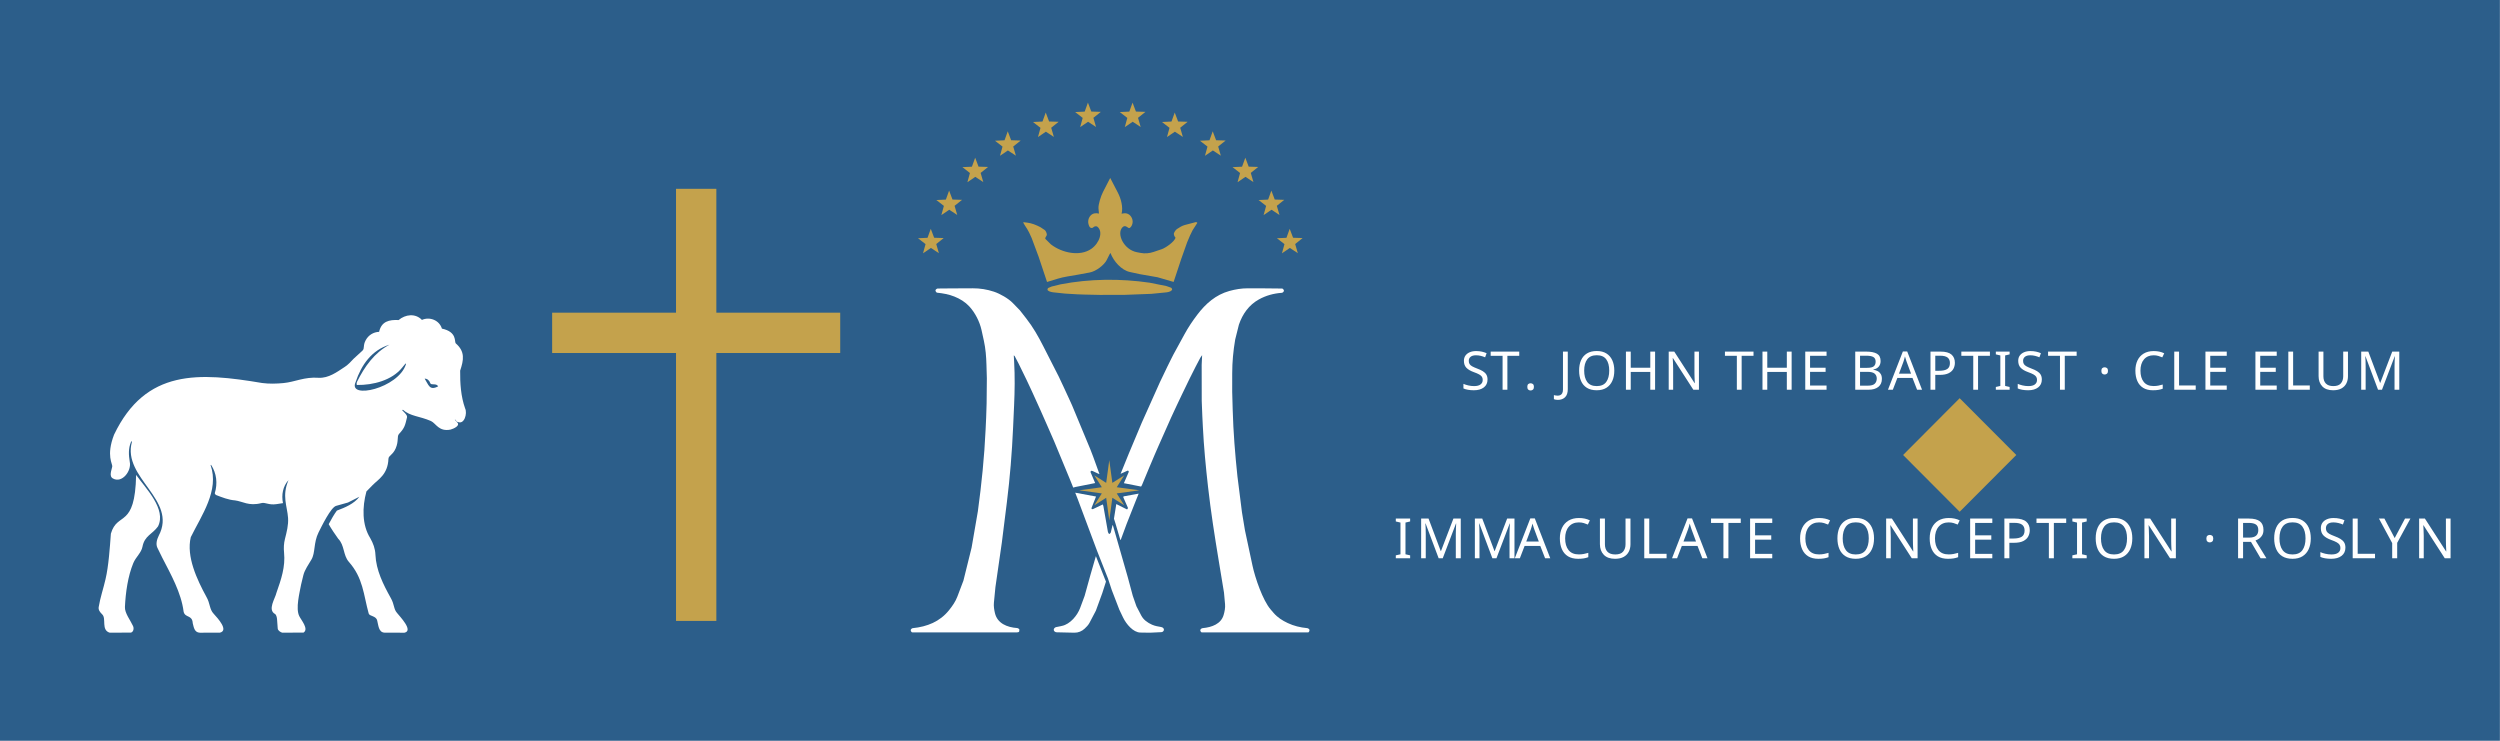
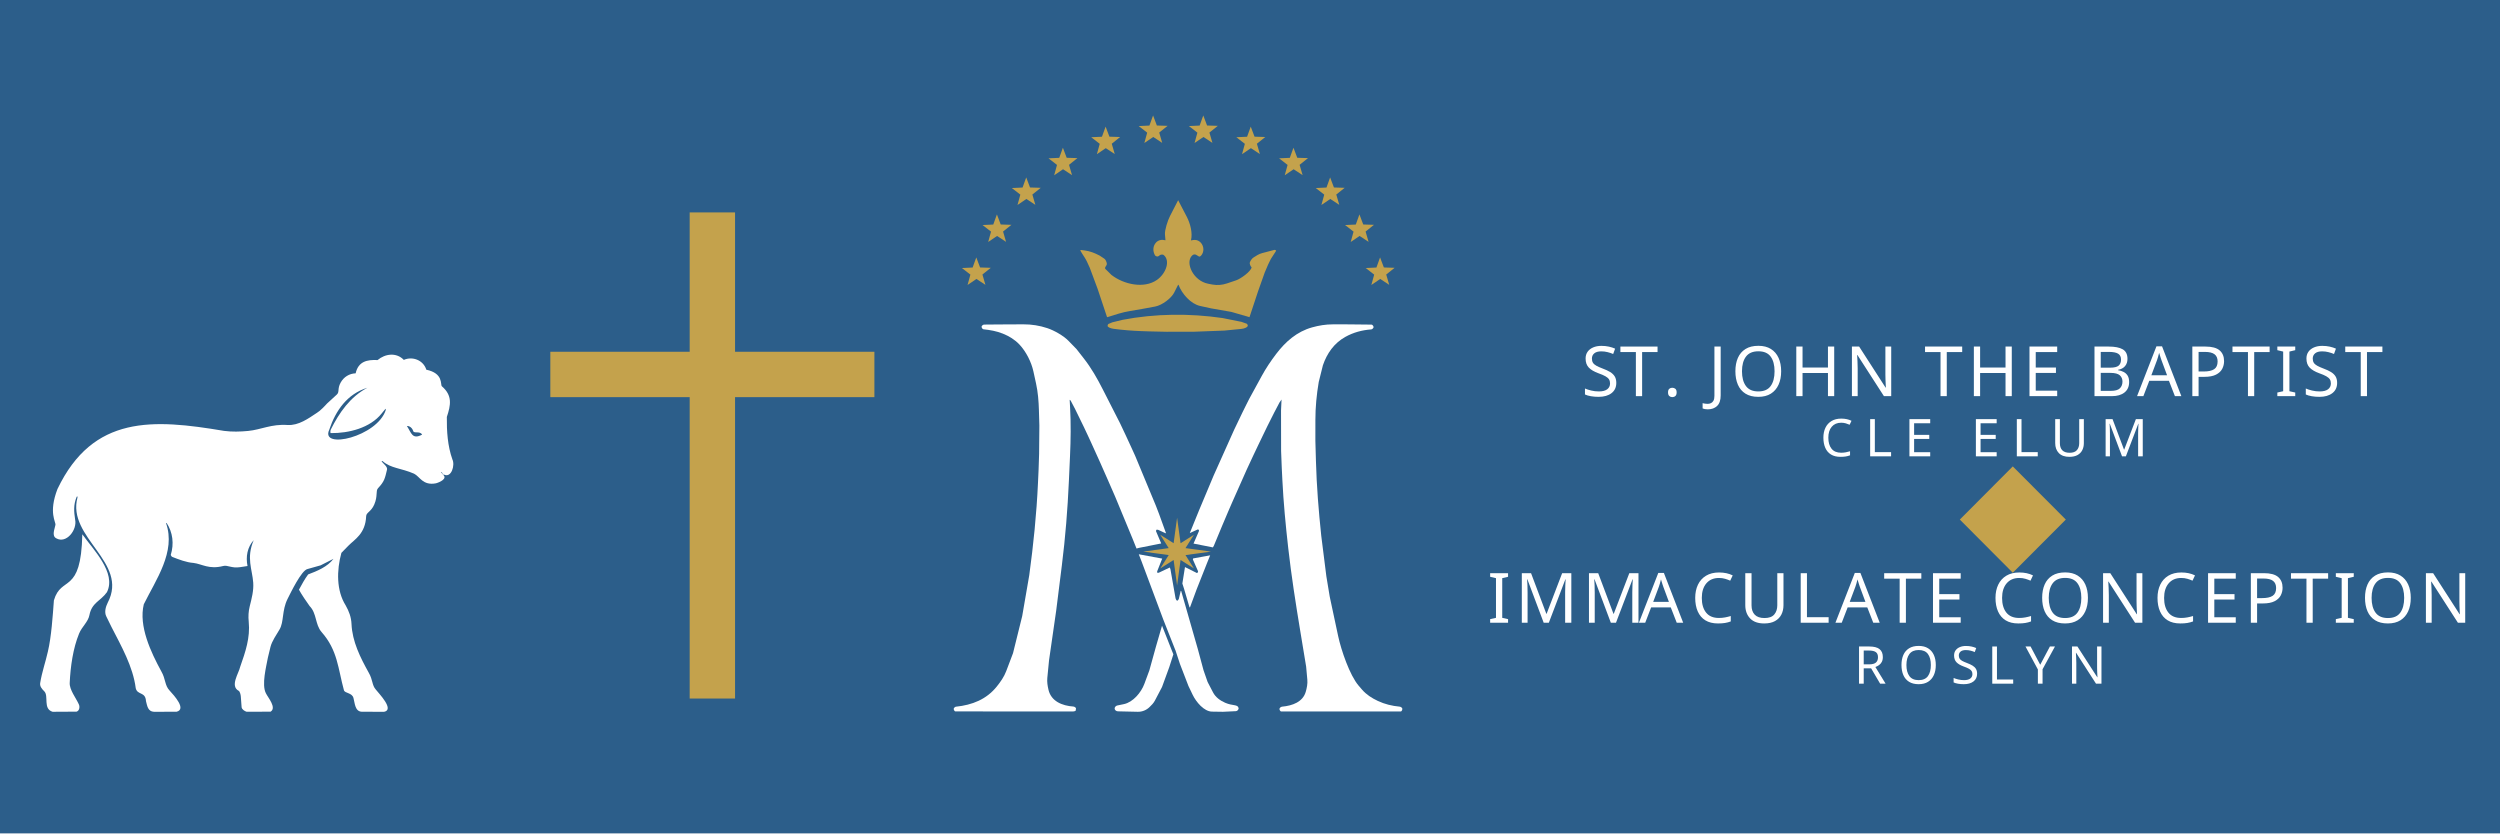
- <svg xmlns="http://www.w3.org/2000/svg" id="AB4-primary-lockup" viewBox="0 0 4050 1200">
+ <svg xmlns="http://www.w3.org/2000/svg" id="AB4-primary-lockup" viewBox="0 0 3600 1200">
  <g id="lockup-reversed">
-     <rect width="4049.81" height="1200" fill="#2c5e8a" />
+     <rect width="3600" height="1200" fill="#2c5e8a" />
    <g id="icon-group">
      <g id="lockup-m">
        <g id="crown-stars-accent">
-           <path d="M1793,421.07c-4.21,8.41-17.58,18.5-27.59,20.35l-19.25,3.57c-11.23,2.08-22.31,3.29-33.13,6.62l-16.83,5.18-13.66-40.93-11.23-30.18-4.13-9c-3.45-7.52-11.63-17.02-8.85-16.7l5.32.63c7.87.93,14.97,3.84,21.94,7.5l6.51,4.3c1.98,1.3,3.59,4.94,3.75,7.51.18,2.77-4.14,5.33-1.92,7.52l8.61,8.49c17.85,13.81,46.86,20,65.27,7.28,13.43-9.28,19.91-28.14,9.74-36.12-.98-.77-3.89-.59-4.88.09l-2.79,1.91c-1.08.74-3.92-.1-4.74-1.55-3.37-6.01-3.06-13.24,1.57-18.31,3.51-3.84,8.71-4.52,13.57-3.21l-.73-8.48c-.52-6.07,3.94-20.01,7.32-26.58l11.67-22.67,12.36,23.73c5.21,10,8.75,23.79,6.08,34.18l3.18-.55c7.06-1.22,12.76,3.59,14.38,10.32,1.84,7.63-3.61,14.33-5.87,13.5s-6.03-5.88-10.48-1.06c-9.61,10.41,2.29,36.07,23.6,40.17l6.05,1.16c6.97,1.34,14.28.66,20.99-1.61l13.33-4.51c6.2-2.09,21.04-12.45,22.15-18.67-1.46-1.36-3.39-5.04-2.39-7.46,1.07-2.58,2.89-5.21,5.06-6.64,3.99-2.63,7.95-5.17,12.48-6.36l17.63-4.65c.74-.19,2.92.69,2.45,1.42l-7.51,11.68-4.08,8.31-4.81,11.37-9.58,27.03-12.28,37.08-26.04-7.58-29.04-5.07-16.01-3.5c-13.41-2.93-26.22-17.26-31.22-30.73l-1.08,1.37-4.92,9.81Z" fill="#c4a24c" />
-           <path d="M1822.04,477.66l-40.21.09-25.21-.56-11.58-.41c-13.29-.47-25.98-1.55-39.23-3.26-4.08-.53-8.61-2.13-8.91-4.19-.1-.69.62-2.57,1.29-2.85l5.62-2.34,14.47-3.54c47.09-9.09,96.7-9.54,144.16-2.62l27.26,5.48,7.63,2.71c.56.2,1.45,1.88,1.5,2.48.19,2.48-4.72,4.53-9.11,4.96l-24.47,2.41-43.21,1.64Z" fill="#c4a24c" />
-           <polygon points="1821.24 818.53 1802.03 806.39 1797.03 843.11 1792.02 806.39 1772.81 818.53 1784.94 799.32 1748.22 794.31 1784.94 789.3 1772.81 770.09 1792.02 782.22 1797.03 745.51 1802.03 782.22 1821.24 770.09 1809.11 789.3 1845.83 794.31 1809.11 799.32 1821.24 818.53" fill="#c4a24c" />
+           <path d="M1690.99,421.07c-4.21,8.41-17.58,18.5-27.59,20.35l-19.25,3.57c-11.23,2.08-22.31,3.29-33.13,6.62l-16.83,5.18-13.66-40.93-11.23-30.18-4.13-9c-3.45-7.52-11.63-17.02-8.85-16.7l5.32.63c7.87.93,14.97,3.84,21.94,7.5l6.51,4.3c1.98,1.3,3.59,4.94,3.75,7.51.18,2.77-4.14,5.33-1.92,7.52l8.61,8.49c17.85,13.81,46.86,20,65.27,7.28,13.43-9.28,19.91-28.14,9.74-36.12-.98-.77-3.89-.59-4.88.09l-2.79,1.91c-1.08.74-3.92-.1-4.74-1.55-3.37-6.01-3.06-13.24,1.57-18.31,3.51-3.84,8.71-4.52,13.57-3.21l-.73-8.48c-.52-6.07,3.94-20.01,7.32-26.58l11.67-22.67,12.36,23.73c5.21,10,8.75,23.79,6.08,34.18l3.18-.55c7.06-1.22,12.76,3.59,14.38,10.32,1.84,7.63-3.61,14.33-5.87,13.5s-6.03-5.88-10.48-1.06c-9.61,10.41,2.29,36.07,23.6,40.17l6.05,1.16c6.97,1.34,14.28.66,20.99-1.61l13.33-4.51c6.2-2.09,21.04-12.45,22.15-18.67-1.46-1.36-3.39-5.04-2.39-7.46,1.07-2.58,2.89-5.21,5.06-6.64,3.99-2.63,7.95-5.17,12.48-6.36l17.63-4.65c.74-.19,2.92.69,2.45,1.42l-7.51,11.68-4.08,8.31-4.81,11.37-9.58,27.03-12.28,37.08-26.04-7.58-29.04-5.07-16.01-3.5c-13.41-2.93-26.22-17.26-31.22-30.73l-1.08,1.37-4.92,9.81Z" fill="#c4a24c" />
+           <path d="M1720.03,477.66l-40.21.09-25.21-.56-11.58-.41c-13.29-.47-25.98-1.55-39.23-3.26-4.08-.53-8.61-2.13-8.91-4.19-.1-.69.62-2.57,1.29-2.85l5.62-2.34,14.47-3.54c47.09-9.09,96.7-9.54,144.16-2.62l27.26,5.48,7.63,2.71c.56.2,1.45,1.88,1.5,2.48.19,2.48-4.72,4.53-9.11,4.96l-24.47,2.41-43.21,1.64Z" fill="#c4a24c" />
+           <polygon points="1719.23 818.53 1700.02 806.39 1695.01 843.11 1690.01 806.39 1670.8 818.53 1682.93 799.32 1646.21 794.31 1682.93 789.3 1670.8 770.09 1690.01 782.22 1695.01 745.51 1700.02 782.22 1719.23 770.09 1707.1 789.3 1743.81 794.31 1707.1 799.32 1719.23 818.53" fill="#c4a24c" />
          <g id="Stars">
-             <polygon id="Left_Star" data-name="Left Star" points="1521.02 410.17 1508.09 401.68 1495.29 410.37 1499.38 395.45 1487.16 385.96 1502.61 385.23 1507.86 370.68 1513.32 385.15 1528.79 385.64 1516.71 395.31 1521.02 410.17" fill="#c4a24c" />
-             <polygon points="1550.73 348.27 1537.8 339.77 1525 348.46 1529.09 333.54 1516.87 324.05 1532.32 323.33 1537.57 308.77 1543.03 323.25 1558.5 323.74 1546.42 333.41 1550.73 348.27" fill="#c4a24c" />
-             <polygon points="1592.93 294.98 1580 286.49 1567.2 295.18 1571.29 280.26 1559.07 270.77 1574.52 270.04 1579.77 255.49 1585.23 269.96 1600.7 270.45 1588.62 280.12 1592.93 294.98" fill="#c4a24c" />
-             <polygon points="1645.74 252.21 1632.81 243.71 1620.01 252.4 1624.09 237.48 1611.87 228 1627.33 227.27 1632.57 212.72 1638.04 227.19 1653.5 227.68 1641.42 237.35 1645.74 252.21" fill="#c4a24c" />
-             <polygon points="1707.26 221.83 1694.33 213.34 1681.53 222.03 1685.61 207.1 1673.39 197.62 1688.85 196.89 1694.09 182.34 1699.56 196.81 1715.02 197.3 1702.94 206.97 1707.26 221.83" fill="#c4a24c" />
-             <polygon points="1775.6 205.74 1762.68 197.24 1749.88 205.93 1753.96 191.01 1741.74 181.53 1757.2 180.8 1762.44 166.25 1767.91 180.72 1783.37 181.21 1771.29 190.88 1775.6 205.74" fill="#c4a24c" />
-             <polygon points="1847.9 205.74 1834.97 197.24 1822.17 205.93 1826.25 191.01 1814.03 181.53 1829.49 180.8 1834.73 166.25 1840.2 180.72 1855.66 181.21 1843.58 190.88 1847.9 205.74" fill="#c4a24c" />
-             <polygon points="1916.24 221.83 1903.32 213.34 1890.52 222.03 1894.6 207.1 1882.38 197.62 1897.83 196.89 1903.08 182.34 1908.55 196.81 1924.01 197.3 1911.93 206.97 1916.24 221.83" fill="#c4a24c" />
-             <polygon points="1977.76 252.21 1964.84 243.71 1952.04 252.4 1956.12 237.48 1943.9 228 1959.36 227.27 1964.6 212.72 1970.07 227.19 1985.53 227.68 1973.45 237.35 1977.76 252.21" fill="#c4a24c" />
-             <polygon points="2030.57 294.98 2017.64 286.49 2004.84 295.18 2008.93 280.26 1996.71 270.77 2012.16 270.04 2017.41 255.49 2022.87 269.96 2038.33 270.45 2026.26 280.12 2030.57 294.98" fill="#c4a24c" />
-             <polygon points="2072.77 348.27 2059.84 339.77 2047.04 348.46 2051.13 333.54 2038.91 324.05 2054.36 323.33 2059.61 308.77 2065.07 323.25 2080.53 323.74 2068.46 333.41 2072.77 348.27" fill="#c4a24c" />
-             <polygon id="Right_Star" data-name="Right Star" points="2102.48 410.17 2089.55 401.68 2076.75 410.37 2080.84 395.45 2068.62 385.96 2084.07 385.23 2089.32 370.68 2094.78 385.15 2110.24 385.64 2098.17 395.31 2102.48 410.17" fill="#c4a24c" />
+             <polygon id="Left_Star" data-name="Left Star" points="1419.01 410.17 1406.08 401.68 1393.28 410.37 1397.37 395.45 1385.15 385.96 1400.6 385.23 1405.85 370.68 1411.31 385.15 1426.77 385.64 1414.7 395.31 1419.01 410.17" fill="#c4a24c" />
+             <polygon points="1448.72 348.27 1435.79 339.77 1422.99 348.46 1427.08 333.54 1414.86 324.05 1430.31 323.33 1435.56 308.77 1441.02 323.25 1456.48 323.74 1444.41 333.41 1448.72 348.27" fill="#c4a24c" />
+             <polygon points="1490.92 294.98 1477.99 286.49 1465.19 295.18 1469.28 280.26 1457.06 270.77 1472.51 270.04 1477.76 255.49 1483.22 269.96 1498.68 270.45 1486.61 280.12 1490.92 294.98" fill="#c4a24c" />
+             <polygon points="1543.72 252.21 1530.79 243.71 1518 252.4 1522.08 237.48 1509.86 228 1525.31 227.27 1530.56 212.72 1536.03 227.19 1551.49 227.68 1539.41 237.35 1543.72 252.21" fill="#c4a24c" />
+             <polygon points="1605.24 221.83 1592.32 213.34 1579.52 222.03 1583.6 207.1 1571.38 197.62 1586.83 196.89 1592.08 182.34 1597.55 196.81 1613.01 197.3 1600.93 206.97 1605.24 221.83" fill="#c4a24c" />
+             <polygon points="1673.59 205.74 1660.66 197.24 1647.87 205.93 1651.95 191.01 1639.73 181.53 1655.18 180.8 1660.43 166.25 1665.89 180.72 1681.36 181.21 1669.28 190.88 1673.59 205.74" fill="#c4a24c" />
+             <polygon points="1745.88 205.74 1732.95 197.24 1720.16 205.93 1724.24 191.01 1712.02 181.53 1727.47 180.8 1732.72 166.25 1738.19 180.72 1753.65 181.21 1741.57 190.88 1745.88 205.74" fill="#c4a24c" />
+             <polygon points="1814.23 221.83 1801.3 213.34 1788.51 222.03 1792.59 207.1 1780.37 197.62 1795.82 196.89 1801.07 182.34 1806.53 196.81 1822 197.3 1809.92 206.97 1814.23 221.83" fill="#c4a24c" />
+             <polygon points="1875.75 252.21 1862.82 243.71 1850.03 252.4 1854.11 237.48 1841.89 228 1857.34 227.27 1862.59 212.72 1868.06 227.19 1883.52 227.68 1871.44 237.35 1875.75 252.21" fill="#c4a24c" />
+             <polygon points="1928.56 294.98 1915.63 286.49 1902.83 295.18 1906.91 280.26 1894.69 270.77 1910.15 270.04 1915.39 255.49 1920.86 269.96 1936.32 270.45 1924.25 280.12 1928.56 294.98" fill="#c4a24c" />
+             <polygon points="1970.76 348.27 1957.83 339.77 1945.03 348.46 1949.12 333.54 1936.9 324.05 1952.35 323.33 1957.59 308.77 1963.06 323.25 1978.52 323.74 1966.45 333.41 1970.76 348.27" fill="#c4a24c" />
+             <polygon id="Right_Star" data-name="Right Star" points="2000.47 410.17 1987.54 401.68 1974.74 410.37 1978.82 395.45 1966.6 385.96 1982.06 385.23 1987.3 370.68 1992.77 385.15 2008.23 385.64 1996.16 395.31 2000.47 410.17" fill="#c4a24c" />
          </g>
        </g>
        <g id="m-letterform">
          <g>
-             <path d="M1948.6,690.68l-.84-16.82-.95-24.42-.1-58.41.74-15.71-2.98,4.31-7.58,14.43-9.81,19.5-12.69,26.27-7.31,15.39-4.16,8.9-5.68,12.24-20.96,47.18-5.67,13.06-8.96,21.15-11.7,28.16c-.25.6-1.18,2.08-1.37,2.34l-10.17-2.01-17.73-3.49,7.67-17.62c.21-.49.29-2.12-.09-2.25l-1.5-.49-11.42,5.21,13.19-32.46,21.14-50.4,29.63-66.12,11.87-24.76,5.91-11.92,3.85-7.61,18.09-33.12c6.09-11.15,12.95-21.3,20.6-31.4,13.55-17.87,29.98-32.3,51.82-38.39,9.82-2.74,19.7-4.36,29.86-4.35l22.24.02,33.49.35c1.33.01,2.98,2.31,2.93,3.64-.04,1.19-1.88,3.17-3.29,3.27-13.4.97-25.72,4.32-37.36,10.78-16.06,8.91-26.37,23.53-32.29,40.83l-6.01,24.08c-3.09,18.21-4.82,36.17-4.83,54.73l-.02,30.09.82,29.36c1.01,36.09,3.85,71.22,7.63,107.18l7.37,58.48,4.86,29.32,12.13,56.82c4.3,20.13,16.66,56.43,29.48,71.34l4.91,5.7c6.17,7.17,14.11,12.22,22.71,16.26,10.03,4.71,20.31,7.2,31.52,8.26,1.48.14,3.14,1.36,3.67,2.44s-.46,4.49-2.23,4.49h-172.1c-1.42,0-2.73-2.85-2.46-3.9.38-1.45,2.06-2.86,3.87-3.03,14.91-1.4,29.71-6.78,33.94-21.32,1.63-5.62,2.83-11.63,2.29-17.54l-1.71-18.8-8.45-51.18c-6.63-40.15-12.81-79.49-17.38-119.92-3.7-32.75-6.77-64.73-8.44-98.12Z" fill="#fff" />
-             <path d="M1806.89,847.38l-2.28-7.07,3.77-23.73,17.11,8.55c.93.47,2.16-2.43,1.62-2.78l-7.38-16.72.4-1.49,18.6-3.38,5.91-1.07-4.8,11.88-14.7,37.18-9,24.39-.61,1.65c-.12.32-.75-.65-.88-1.07l-3.35-11.41-4.41-14.93Z" fill="#fff" />
-             <path d="M1642.32,575.69l.59,10.46c1.34,23.68.99,46.87-.08,70.59l-1.62,35.93c-1.84,40.86-5.04,80.91-10.12,121.45l-8.15,65.08-10.33,71.77-2.47,25.27c-.56,5.74.38,11.54,1.69,17.07,3.9,16.47,19.45,22.97,36,24.13,1.31.09,3.68,1.58,3.62,2.74-.06,1.13-.21,2.37-.41,2.98-.25.77-2.25,1.32-3.48,1.32l-169.68-.02c-1.49,0-2.72-2.82-2.52-3.91s1.84-2.77,3.19-2.91c23.54-2.43,43.95-10.55,58.8-29.02,5.5-6.85,10.49-13.93,13.6-22.15l9.82-25.93,13.22-53.39,10.17-58.94c6.01-44.21,10.48-87.8,12.52-132.29l.9-19.65.74-22.75.38-40.6-.64-21.99c-.38-13.19-1.36-26.04-4.18-38.9l-3.79-17.29c-2.96-13.48-10.46-28.33-19.99-38.52-6.68-7.14-14.96-12.18-24-15.8-9.14-3.66-18.17-5.21-28.07-6.27-1.19-.13-2.75-2.64-2.56-3.81.21-1.31,2.24-2.93,3.65-2.94l21.3-.19,35.25-.17c11.8-.06,23.28,1.76,34.48,5.48,9.98,3.32,23.43,11.02,30.44,18.24l11.61,11.94,10.72,13.73c10.65,13.64,18.97,28.33,26.87,43.82l25.2,49.45,7.83,16.6,8.47,18.35,5.37,11.79,29.79,71.7,4.54,11.82,10.16,28.08-2.43-.92-8.67-4.06c-.48-.23-1.74-.41-2.17-.42-.57-.01-1.43,1.74-1.2,2.28l6.82,16.11.65,1.54c.02.06-.66.12-1.25.24l-14.76,2.96-15.75,3.11-3.79,1.01-5.28-13.15-25.42-61.4-10.9-24.96-11.2-25.35-12.93-28.53-4.13-8.93-5.97-12.69-12.56-25.74-6.46-12.32c-.12-.23-1.62-1.28-1.44-1.13Z" fill="#fff" />
+             <path d="M1846.58,690.68l-.84-16.82-.95-24.42-.1-58.41.74-15.71-2.98,4.31-7.58,14.43-9.81,19.5-12.69,26.27-7.31,15.39-4.16,8.9-5.68,12.24-20.96,47.18-5.67,13.06-8.96,21.15-11.7,28.16c-.25.6-1.18,2.08-1.37,2.34l-10.17-2.01-17.73-3.49,7.67-17.62c.21-.49.29-2.12-.09-2.25l-1.5-.49-11.42,5.21,13.19-32.46,21.14-50.4,29.63-66.12,11.87-24.76,5.91-11.92,3.85-7.61,18.09-33.12c6.09-11.15,12.95-21.3,20.6-31.4,13.55-17.87,29.98-32.3,51.82-38.39,9.82-2.74,19.7-4.36,29.86-4.35l22.24.02,33.49.35c1.33.01,2.98,2.31,2.93,3.64-.04,1.19-1.88,3.17-3.29,3.27-13.4.97-25.72,4.32-37.36,10.78-16.06,8.91-26.37,23.53-32.29,40.83l-6.01,24.08c-3.09,18.21-4.82,36.17-4.83,54.73l-.02,30.09.82,29.36c1.01,36.09,3.85,71.22,7.63,107.18l7.37,58.48,4.86,29.32,12.13,56.82c4.3,20.13,16.66,56.43,29.48,71.34l4.91,5.7c6.17,7.17,14.11,12.22,22.71,16.26,10.03,4.71,20.31,7.2,31.52,8.26,1.48.14,3.14,1.36,3.67,2.44s-.46,4.49-2.23,4.49h-172.1c-1.42,0-2.73-2.85-2.46-3.9.38-1.45,2.06-2.86,3.87-3.03,14.91-1.4,29.71-6.78,33.94-21.32,1.63-5.62,2.83-11.63,2.29-17.54l-1.71-18.8-8.45-51.18c-6.63-40.15-12.81-79.49-17.38-119.92-3.7-32.75-6.77-64.73-8.44-98.12Z" fill="#fff" />
+             <path d="M1704.88,847.38l-2.28-7.07,3.77-23.73,17.11,8.55c.93.47,2.16-2.43,1.62-2.78l-7.38-16.72.4-1.49,18.6-3.38,5.91-1.07-4.8,11.88-14.7,37.18-9,24.39-.61,1.65c-.12.32-.75-.65-.88-1.07l-3.35-11.41-4.41-14.93Z" fill="#fff" />
+             <path d="M1540.31,575.69l.59,10.46c1.34,23.68.99,46.87-.08,70.59l-1.62,35.93c-1.84,40.86-5.04,80.91-10.12,121.45l-8.15,65.08-10.33,71.77-2.47,25.27c-.56,5.74.38,11.54,1.69,17.07,3.9,16.47,19.45,22.97,36,24.13,1.31.09,3.68,1.58,3.62,2.74-.06,1.13-.21,2.37-.41,2.98-.25.77-2.25,1.32-3.48,1.32l-169.68-.02c-1.49,0-2.72-2.82-2.52-3.91s1.84-2.77,3.19-2.91c23.54-2.43,43.95-10.55,58.8-29.02,5.5-6.85,10.49-13.93,13.6-22.15l9.82-25.93,13.22-53.39,10.17-58.94c6.01-44.21,10.48-87.8,12.52-132.29l.9-19.65.74-22.75.38-40.6-.64-21.99c-.38-13.19-1.36-26.04-4.18-38.9l-3.79-17.29c-2.96-13.48-10.46-28.33-19.99-38.52-6.68-7.14-14.96-12.18-24-15.8-9.14-3.66-18.17-5.21-28.07-6.27-1.19-.13-2.75-2.64-2.56-3.81.21-1.31,2.24-2.93,3.65-2.94l21.3-.19,35.25-.17c11.8-.06,23.28,1.76,34.48,5.48,9.98,3.32,23.43,11.02,30.44,18.24l11.61,11.94,10.72,13.73c10.65,13.64,18.97,28.33,26.87,43.82l25.2,49.45,7.83,16.6,8.47,18.35,5.37,11.79,29.79,71.7,4.54,11.82,10.16,28.08-2.43-.92-8.67-4.06c-.48-.23-1.74-.41-2.17-.42-.57-.01-1.43,1.74-1.2,2.28l6.82,16.11.65,1.54c.02.06-.66.12-1.25.24l-14.76,2.96-15.75,3.11-3.79,1.01-5.28-13.15-25.42-61.4-10.9-24.96-11.2-25.35-12.93-28.53-4.13-8.93-5.97-12.69-12.56-25.74-6.46-12.32c-.12-.23-1.62-1.28-1.44-1.13Z" fill="#fff" />
          </g>
          <g>
-             <path d="M1885.54,1019.61c-1.08-5.58-8.45-2.89-19.21-7.59-7.28-3.17-13.9-7.96-17.55-14.97l-7.8-14.98-5.88-16.88-8.11-30.15-24.04-83.92c-.18-.09-.5-.25-.69-.35l-2.77,11.82c-.17.71-1.79,2.55-2.39,2.44-.92-.17-2.1-2.3-2.28-3.37l-5.49-31.24-1.92-10.9c-.09-.53-.8-2.2-.92-2.32l-15.94,7.57c-.53.25-2.2,0-2.26-.43-.04-.29-.04-1.4.14-1.85l7.15-18.1-33.73-6.24,3.98,10.19,31.63,84.63h.02s16.96,43.01,16.96,43.01c.15-.02.23-.01.1.05l6.6,20.06,12.22,31.72,6.05,12.63c5,10.44,16.36,24.11,27.91,24.29l15.75.24,18.72-.9c1.99-.1,4.15-2.45,3.76-4.47Z" fill="#fff" />
-             <path d="M1802.26,850.77h0c-.24-.12-.17-.09,0,0Z" fill="#fff" />
+             <path d="M1783.53,1019.61c-1.08-5.58-8.45-2.89-19.21-7.59-7.28-3.17-13.9-7.96-17.55-14.97l-7.8-14.98-5.88-16.88-8.11-30.15-24.04-83.92c-.18-.09-.5-.25-.69-.35l-2.77,11.82c-.17.71-1.79,2.55-2.39,2.44-.92-.17-2.1-2.3-2.28-3.37l-5.49-31.24-1.92-10.9c-.09-.53-.8-2.2-.92-2.32l-15.94,7.57c-.53.25-2.2,0-2.26-.43-.04-.29-.04-1.4.14-1.85l7.15-18.1-33.73-6.24,3.98,10.19,31.63,84.63h.02s16.96,43.01,16.96,43.01c.15-.02.23-.01.1.05l6.6,20.06,12.22,31.72,6.05,12.63c5,10.44,16.36,24.11,27.91,24.29l15.75.24,18.72-.9c1.99-.1,4.15-2.45,3.76-4.47Z" fill="#fff" />
+             <path d="M1700.24,850.77h0c-.24-.12-.17-.09,0,0Z" fill="#fff" />
          </g>
-           <path d="M1790.13,938.45h-.01s-14.79-37.52-14.79-37.52l-8.72,30.08-9.52,34.33-7.26,19.58c-4.53,12.22-16.3,26.31-29.44,29.02l-9.51,1.97c-2.12.44-3.98,2.55-3.8,4.59.19,2.14,2.4,3.77,4.78,3.82l28.54.65c6.33.14,12.38-2.37,16.84-6.67,2.93-2.82,5.88-5.76,7.76-9.35l10.35-19.73,10.41-28.53,5.9-18.43-1.51-3.84Z" fill="#fff" />
+           <path d="M1688.12,938.45h-.01s-14.79-37.52-14.79-37.52l-8.72,30.08-9.52,34.33-7.26,19.58c-4.53,12.22-16.3,26.31-29.44,29.02l-9.51,1.97c-2.12.44-3.98,2.55-3.8,4.59.19,2.14,2.4,3.77,4.78,3.82l28.54.65c6.33.14,12.38-2.37,16.84-6.67,2.93-2.82,5.88-5.76,7.76-9.35l10.35-19.73,10.41-28.53,5.9-18.43-1.51-3.84Z" fill="#fff" />
        </g>
      </g>
      <g id="lockup-lamb">
-         <path d="M651.36,664.25c2.15,2.99,8.87,7.67,8.02,11.85-3.1,12.69-3.52,16.81-12.98,26.91-3.72,3.98-.08,11.11-5.45,23.5-4.54,10.47-11.43,11.41-11.65,16.69-1.06,25.56-16.56,33.37-25.58,42.6l-10.09,10.32c-6.96,25.46-7.27,54.23,6.16,75.65,4.8,8.51,7.98,16.91,8.4,26.77,1.08,25.26,12.67,48.28,24.71,69.95,6.27,10.82,4.55,17.97,10.24,24.41,4.38,5.66,27.33,29,12,32.1,0,0-32.31-.11-32.31-.11-9.85-.5-9.81-12.77-11.79-19.63-1.85-7.96-12.6-6.67-13.77-11.42-8.53-30.88-8.87-57.42-32.27-83.79-9.37-10.9-6.66-26.73-17.1-37.29-4.14-5.61-12.11-17.47-15.39-23.6,4.3-7.96,8-14.85,13.22-21.98,13.05-4.92,27.89-10.96,36.48-22.46l-18.5,9.37-18.99,5.35c-8.7,1.95-24.27,34.4-28.69,43.16-8.3,16.7-4.95,33.01-11.55,43.96-4.47,7.79-10.82,16.37-13.01,25.16,0,0-3.66,15.11-3.66,15.11-2.49,13.59-9.19,38.91-2.98,51.31,3.02,6.34,15.92,20.91,6.87,26.66l-34.59.13c-2.97-.9-6.95-3.56-7.18-6.67l-1.15-15.55c-.17-2.24-1.22-6.72-2.97-7.88-12.97-6.88.05-25.19,2.09-34.68,7.53-21.4,14.61-41.89,12.28-64.91-.77-7.57-.39-14.79,1.45-22.19,2.77-11.09,5.83-22.47,5.04-33.96-1.33-19.36-10.3-35.56.68-61.26-9.19,10.12-11.62,23.82-8.92,37.25l-10.55,1.62c-12.48,1.92-18.03-3.33-24.36-1.69-20.53,5.33-30.48-2.85-42.86-4.39-10.22-.7-21.16-4.98-30.61-8.68-.83-.31-2.07-2.24-2.15-2.8,4.92-15.93,3.01-32.53-6-46.15l-.75.46c14.41,41.06-14.68,81.42-32.08,116.75-7.58,31.37,10.17,68.93,25.3,96.68,6.33,10.89,4.7,20.01,11.84,27.48,6.87,7.49,24.58,26.96,10.13,30.53,0,0-32.56.1-32.56.1-8.95-.35-9.81-8.81-11.54-15.36-.76-14.02-12.35-8.24-14.77-18.67-3.92-31.04-20.82-60.62-34.85-87.99,0,0-7.6-15.49-7.6-15.49-2.99-6.09-.8-13.71,2.12-19.62,30.74-58.47-59.17-93.41-43.53-151.56-.03-1.92-.53-2.25-1.41-.33-4.46,10.91-3.74,20.87-2.03,31.98,3.41,14.91-12.56,35.5-27.11,27.23-7-3.57-2.17-13.74-1.23-19.25.99-4.25-10.35-17.25,2.96-51.78,51.18-106.81,137.84-100.88,239.89-83.67,11.57,1.51,23.11,1.19,34.74.07,18.43-1.77,33.59-10.27,56.86-8.53,15.92.81,29.62-9.28,42.25-17.65,4.02-2.22,11.39-9.84,14.45-13.31,0,0,14.06-12.89,14.06-12.89,4.2-3.85.45-8.14,5.56-17.31,4.52-8.1,12.34-12.89,21.55-13.29,3.85-17.06,16.3-19.82,31.59-19.08,10.88-9.14,27-11.4,37.78-.25,12.66-5.6,28.18.48,32.4,14.12,24.97,5.34,19.94,21.27,22.35,23.84,15.51,13.36,12.94,27.01,7.19,44.22-.23,20.46,1.12,41.69,7.97,61.04,4.13,8.24-1.37,27.39-12.16,21.91l-1.35.16c7.16,5.69-5.04,11.12-10.15,12.43-18.93,3.68-23.27-9.9-31.57-13.87-18.57-8.15-33.54-7.54-45.39-18.21l-1.4.4ZM651.59,595.46c-16.61,20.78-47.35,28.53-73.18,28.21-1.09.07-.65-4.05-.04-5.13,12.16-24.46,28.1-47.19,52.73-60.21-29.03,8.93-45.72,32.76-55,60.62-13.29,28.85,69.33,10.08,81.52-28.8l-.41-1.57-5.62,6.86ZM697.03,620.7c-1.37-4.35-4.97-7.46-9.08-7.28,6.47,10,7.65,20.02,21.89,12.45-3.17-5.75-11.55-1.16-12.81-5.17ZM651.84,662.61l-1.21-.11,1.21.11ZM738.95,680.92l-2.18-1.46,1.12,2.04,1.06-.58ZM739.47,681.6l-.84.87.65.59.82-.75-.63-.72Z" fill="#fff" />
-         <path d="M215.39,1013.94c1.82,3.39,1.26,9.46-3.13,10.84l-34.5.19c-14.25-4.24-5.16-22.79-12.04-29.54-3.44-3.38-6.79-7.27-5.79-12.21,2.45-15.2,7.68-30.06,11.04-44.99,5.02-21.17,7.03-51.72,8.65-73.67,10.55-36.6,39.14-7.23,40.91-95.2,15.62,21.98,49.39,55.4,35.47,83.39-9.12,12.83-21.71,14.81-25.21,32.98-1.91,9.92-10.8,16.63-14.9,26.63-8.72,21.24-12.41,47.52-13.49,70.86-.64,9.79,9.21,22.22,13,30.73Z" fill="#fff" />
+         <path d="M549.34,664.25c2.15,2.99,8.87,7.67,8.02,11.85-3.1,12.69-3.52,16.81-12.98,26.91-3.72,3.98-.08,11.11-5.45,23.5-4.54,10.47-11.43,11.41-11.65,16.69-1.06,25.56-16.56,33.37-25.58,42.6l-10.09,10.32c-6.96,25.46-7.27,54.23,6.16,75.65,4.8,8.51,7.98,16.91,8.4,26.77,1.08,25.26,12.67,48.28,24.71,69.95,6.27,10.82,4.55,17.97,10.24,24.41,4.38,5.66,27.33,29,12,32.1,0,0-32.31-.11-32.31-.11-9.85-.5-9.81-12.77-11.79-19.63-1.85-7.96-12.6-6.67-13.77-11.42-8.53-30.88-8.87-57.42-32.27-83.79-9.37-10.9-6.66-26.73-17.1-37.29-4.14-5.61-12.11-17.47-15.39-23.6,4.3-7.96,8-14.85,13.22-21.98,13.05-4.92,27.89-10.96,36.48-22.46l-18.5,9.37-18.99,5.35c-8.7,1.95-24.27,34.4-28.69,43.16-8.3,16.7-4.95,33.01-11.55,43.96-4.47,7.79-10.82,16.37-13.01,25.16,0,0-3.66,15.11-3.66,15.11-2.49,13.59-9.19,38.91-2.98,51.31,3.02,6.34,15.92,20.91,6.87,26.66l-34.59.13c-2.97-.9-6.95-3.56-7.18-6.67l-1.15-15.55c-.17-2.24-1.22-6.72-2.97-7.88-12.97-6.88.05-25.19,2.09-34.68,7.53-21.4,14.61-41.89,12.28-64.91-.77-7.57-.39-14.79,1.45-22.19,2.77-11.09,5.83-22.47,5.04-33.96-1.33-19.36-10.3-35.56.68-61.26-9.19,10.12-11.62,23.82-8.92,37.25l-10.55,1.62c-12.48,1.92-18.03-3.33-24.36-1.69-20.53,5.33-30.48-2.85-42.86-4.39-10.22-.7-21.16-4.98-30.61-8.68-.83-.31-2.07-2.24-2.15-2.8,4.92-15.93,3.01-32.53-6-46.15l-.75.46c14.41,41.06-14.68,81.42-32.08,116.75-7.58,31.37,10.17,68.93,25.3,96.68,6.33,10.89,4.7,20.01,11.84,27.48,6.87,7.49,24.58,26.96,10.13,30.53,0,0-32.56.1-32.56.1-8.95-.35-9.81-8.81-11.54-15.36-.76-14.02-12.35-8.24-14.77-18.67-3.92-31.04-20.82-60.62-34.85-87.99,0,0-7.6-15.49-7.6-15.49-2.99-6.09-.8-13.71,2.12-19.62,30.74-58.47-59.17-93.41-43.53-151.56-.03-1.92-.53-2.25-1.41-.33-4.46,10.91-3.74,20.87-2.03,31.98,3.41,14.91-12.56,35.5-27.11,27.23-7-3.57-2.17-13.74-1.23-19.25.99-4.25-10.35-17.25,2.96-51.78,51.18-106.81,137.84-100.88,239.89-83.67,11.57,1.51,23.11,1.19,34.74.07,18.43-1.77,33.59-10.27,56.86-8.53,15.92.81,29.62-9.28,42.25-17.65,4.02-2.22,11.39-9.84,14.45-13.31,0,0,14.06-12.89,14.06-12.89,4.2-3.85.45-8.14,5.56-17.31,4.52-8.1,12.34-12.89,21.55-13.29,3.85-17.06,16.3-19.82,31.59-19.08,10.88-9.14,27-11.4,37.78-.25,12.66-5.6,28.18.48,32.4,14.12,24.97,5.34,19.94,21.27,22.35,23.84,15.51,13.36,12.94,27.01,7.19,44.22-.23,20.46,1.12,41.69,7.97,61.04,4.13,8.24-1.37,27.39-12.16,21.91l-1.35.16c7.16,5.69-5.04,11.12-10.15,12.43-18.93,3.68-23.27-9.9-31.57-13.87-18.57-8.15-33.54-7.54-45.39-18.21l-1.4.4ZM549.57,595.46c-16.61,20.78-47.35,28.53-73.18,28.21-1.09.07-.65-4.05-.04-5.13,12.16-24.46,28.1-47.19,52.73-60.21-29.03,8.93-45.72,32.76-55,60.62-13.29,28.85,69.33,10.08,81.52-28.8l-.41-1.57-5.62,6.86ZM595.02,620.7c-1.37-4.35-4.97-7.46-9.08-7.28,6.47,10,7.65,20.02,21.89,12.45-3.17-5.75-11.55-1.16-12.81-5.17ZM549.82,662.61l-1.21-.11,1.21.11ZM636.94,680.92l-2.18-1.46,1.12,2.04,1.06-.58ZM637.46,681.6l-.84.87.65.59.82-.75-.63-.72Z" fill="#fff" />
+         <path d="M113.38,1013.94c1.82,3.39,1.26,9.46-3.13,10.84l-34.5.19c-14.25-4.24-5.16-22.79-12.04-29.54-3.44-3.38-6.79-7.27-5.79-12.21,2.45-15.2,7.68-30.06,11.04-44.99,5.02-21.17,7.03-51.72,8.65-73.67,10.55-36.6,39.14-7.23,40.91-95.2,15.62,21.98,49.39,55.4,35.47,83.39-9.12,12.83-21.71,14.81-25.21,32.98-1.91,9.92-10.8,16.63-14.9,26.63-8.72,21.24-12.41,47.52-13.49,70.86-.64,9.79,9.21,22.22,13,30.73Z" fill="#fff" />
      </g>
-       <polygon id="lockup-cross" points="1361.15 506.54 1160.48 506.54 1160.48 305.88 1095.15 305.88 1095.15 506.54 894.48 506.54 894.48 571.88 1095.15 571.88 1095.15 1005.88 1160.48 1005.88 1160.48 571.88 1361.15 571.88 1361.15 506.54" fill="#c4a24c" />
+       <polygon id="lockup-cross" points="1259.14 506.54 1058.47 506.54 1058.47 305.88 993.14 305.88 993.14 506.54 792.47 506.54 792.47 571.88 993.14 571.88 993.14 1005.88 1058.47 1005.88 1058.47 571.88 1259.14 571.88 1259.14 506.54" fill="#c4a24c" />
    </g>
    <g id="text-block">
-       <text transform="translate(2366.354 631.3625)" fill="#fff" font-family="CormorantSC-Regular, 'Cormorant SC'" font-size="86.51">
-         <tspan x="0" y="0" letter-spacing=".06em">S</tspan>
-         <tspan x="47.67" y="0" letter-spacing="0em">T</tspan>
-         <tspan x="101.65" y="0" letter-spacing=".06em">. JOHN THE BAPTIST · CLE ELUM</tspan>
-       </text>
-       <text transform="translate(3082.301 799.5109)" fill="#c4a24c" font-family="CormorantSC-Regular, 'Cormorant SC'" font-size="240.3" letter-spacing=".06em">
+       <text transform="translate(2821.555 800.1403)" fill="#c4a24c" font-family="CormorantSC-Regular, 'Cormorant SC'" font-size="200" letter-spacing=".06em">
        <tspan x="0" y="0">◆</tspan>
      </text>
-       <text transform="translate(2257.611 904.3454)" fill="#fff" font-family="CormorantSC-Regular, 'Cormorant SC'" font-size="90">
-         <tspan x="0" y="0" letter-spacing=".06em">IMM</tspan>
-         <tspan x="196.38" y="0" letter-spacing=".05em">A</tspan>
-         <tspan x="263.88" y="0" letter-spacing=".06em">CUL</tspan>
-         <tspan x="451.08" y="0" letter-spacing="0em">A</tspan>
-         <tspan x="513.36" y="0" letter-spacing=".06em">TE CONCEPTION · </tspan>
-         <tspan x="1359.34" y="0" letter-spacing=".01em">R</tspan>
-         <tspan x="1421.08" y="0" letter-spacing=".06em">OS</tspan>
-         <tspan x="1545.01" y="0" letter-spacing=".04em">L</tspan>
-         <tspan x="1596.31" y="0" letter-spacing=".06em">YN</tspan>
-       </text>
+       <g>
+         <text transform="translate(2141.812 896.7708)" fill="#fff" font-family="CormorantSC-Regular, 'Cormorant SC'" font-size="100">
+           <tspan x="0" y="0" letter-spacing=".06em">IMM</tspan>
+           <tspan x="218.2" y="0" letter-spacing=".05em">A</tspan>
+           <tspan x="293.2" y="0" letter-spacing=".06em">CUL</tspan>
+           <tspan x="501.19" y="0" letter-spacing="0em">A</tspan>
+           <tspan x="570.4" y="0" letter-spacing=".06em">TE CONCEPTION</tspan>
+         </text>
+         <text transform="translate(2669.73 984.4879)" fill="#fff" font-family="CormorantSC-Regular, 'Cormorant SC'" font-size="75">
+           <tspan x="0" y="0" letter-spacing=".18em">R</tspan>
+           <tspan x="63.82" y="0" letter-spacing=".23em">OS</tspan>
+           <tspan x="191.85" y="0" letter-spacing=".2em">L</tspan>
+           <tspan x="246.97" y="0" letter-spacing=".23em">YN</tspan>
+         </text>
+       </g>
+       <g>
+         <text transform="translate(2277.262 570.4561)" fill="#fff" font-family="CormorantSC-Regular, 'Cormorant SC'" font-size="100">
+           <tspan x="0" y="0" letter-spacing=".06em">S</tspan>
+           <tspan x="55.1" y="0" letter-spacing="0em">T</tspan>
+           <tspan x="117.5" y="0" letter-spacing=".06em">. JOHN THE BAPTIST</tspan>
+         </text>
+         <text transform="translate(2621.094 657.097)" fill="#fff" font-family="CormorantSC-Regular, 'Cormorant SC'" font-size="75" letter-spacing=".23em">
+           <tspan x="0" y="0">CLE ELUM</tspan>
+         </text>
+       </g>
    </g>
  </g>
</svg>
